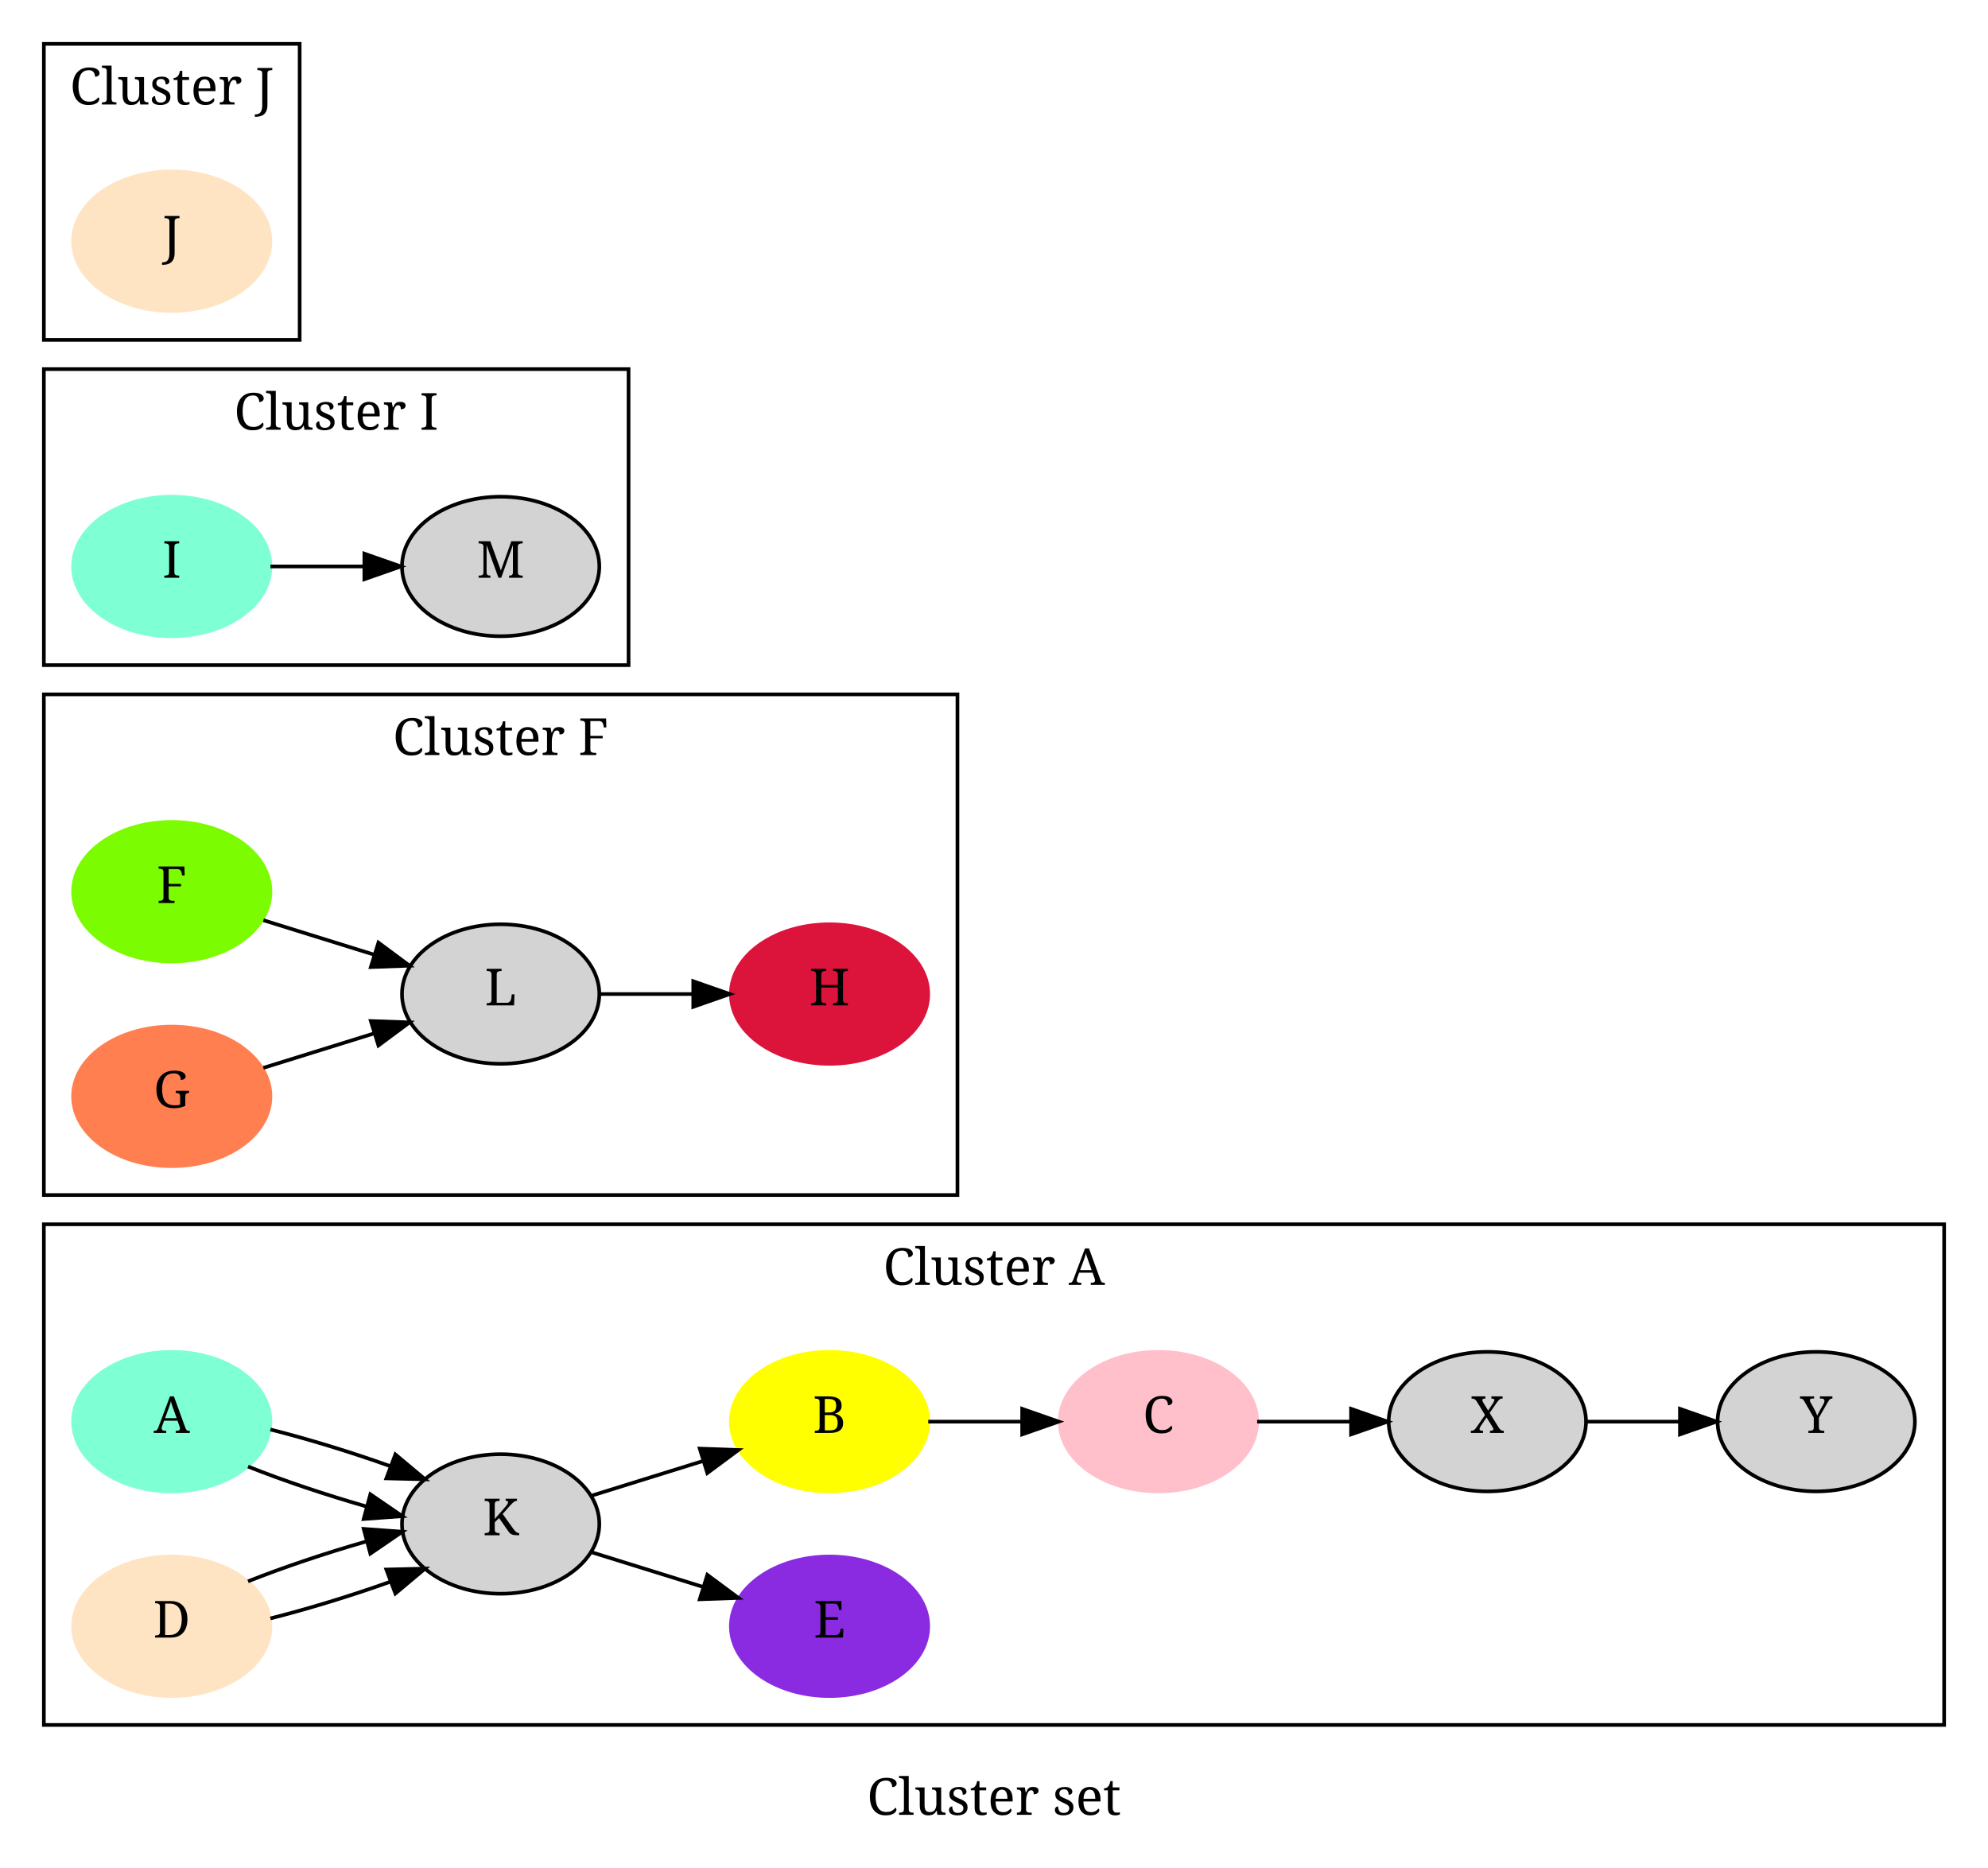
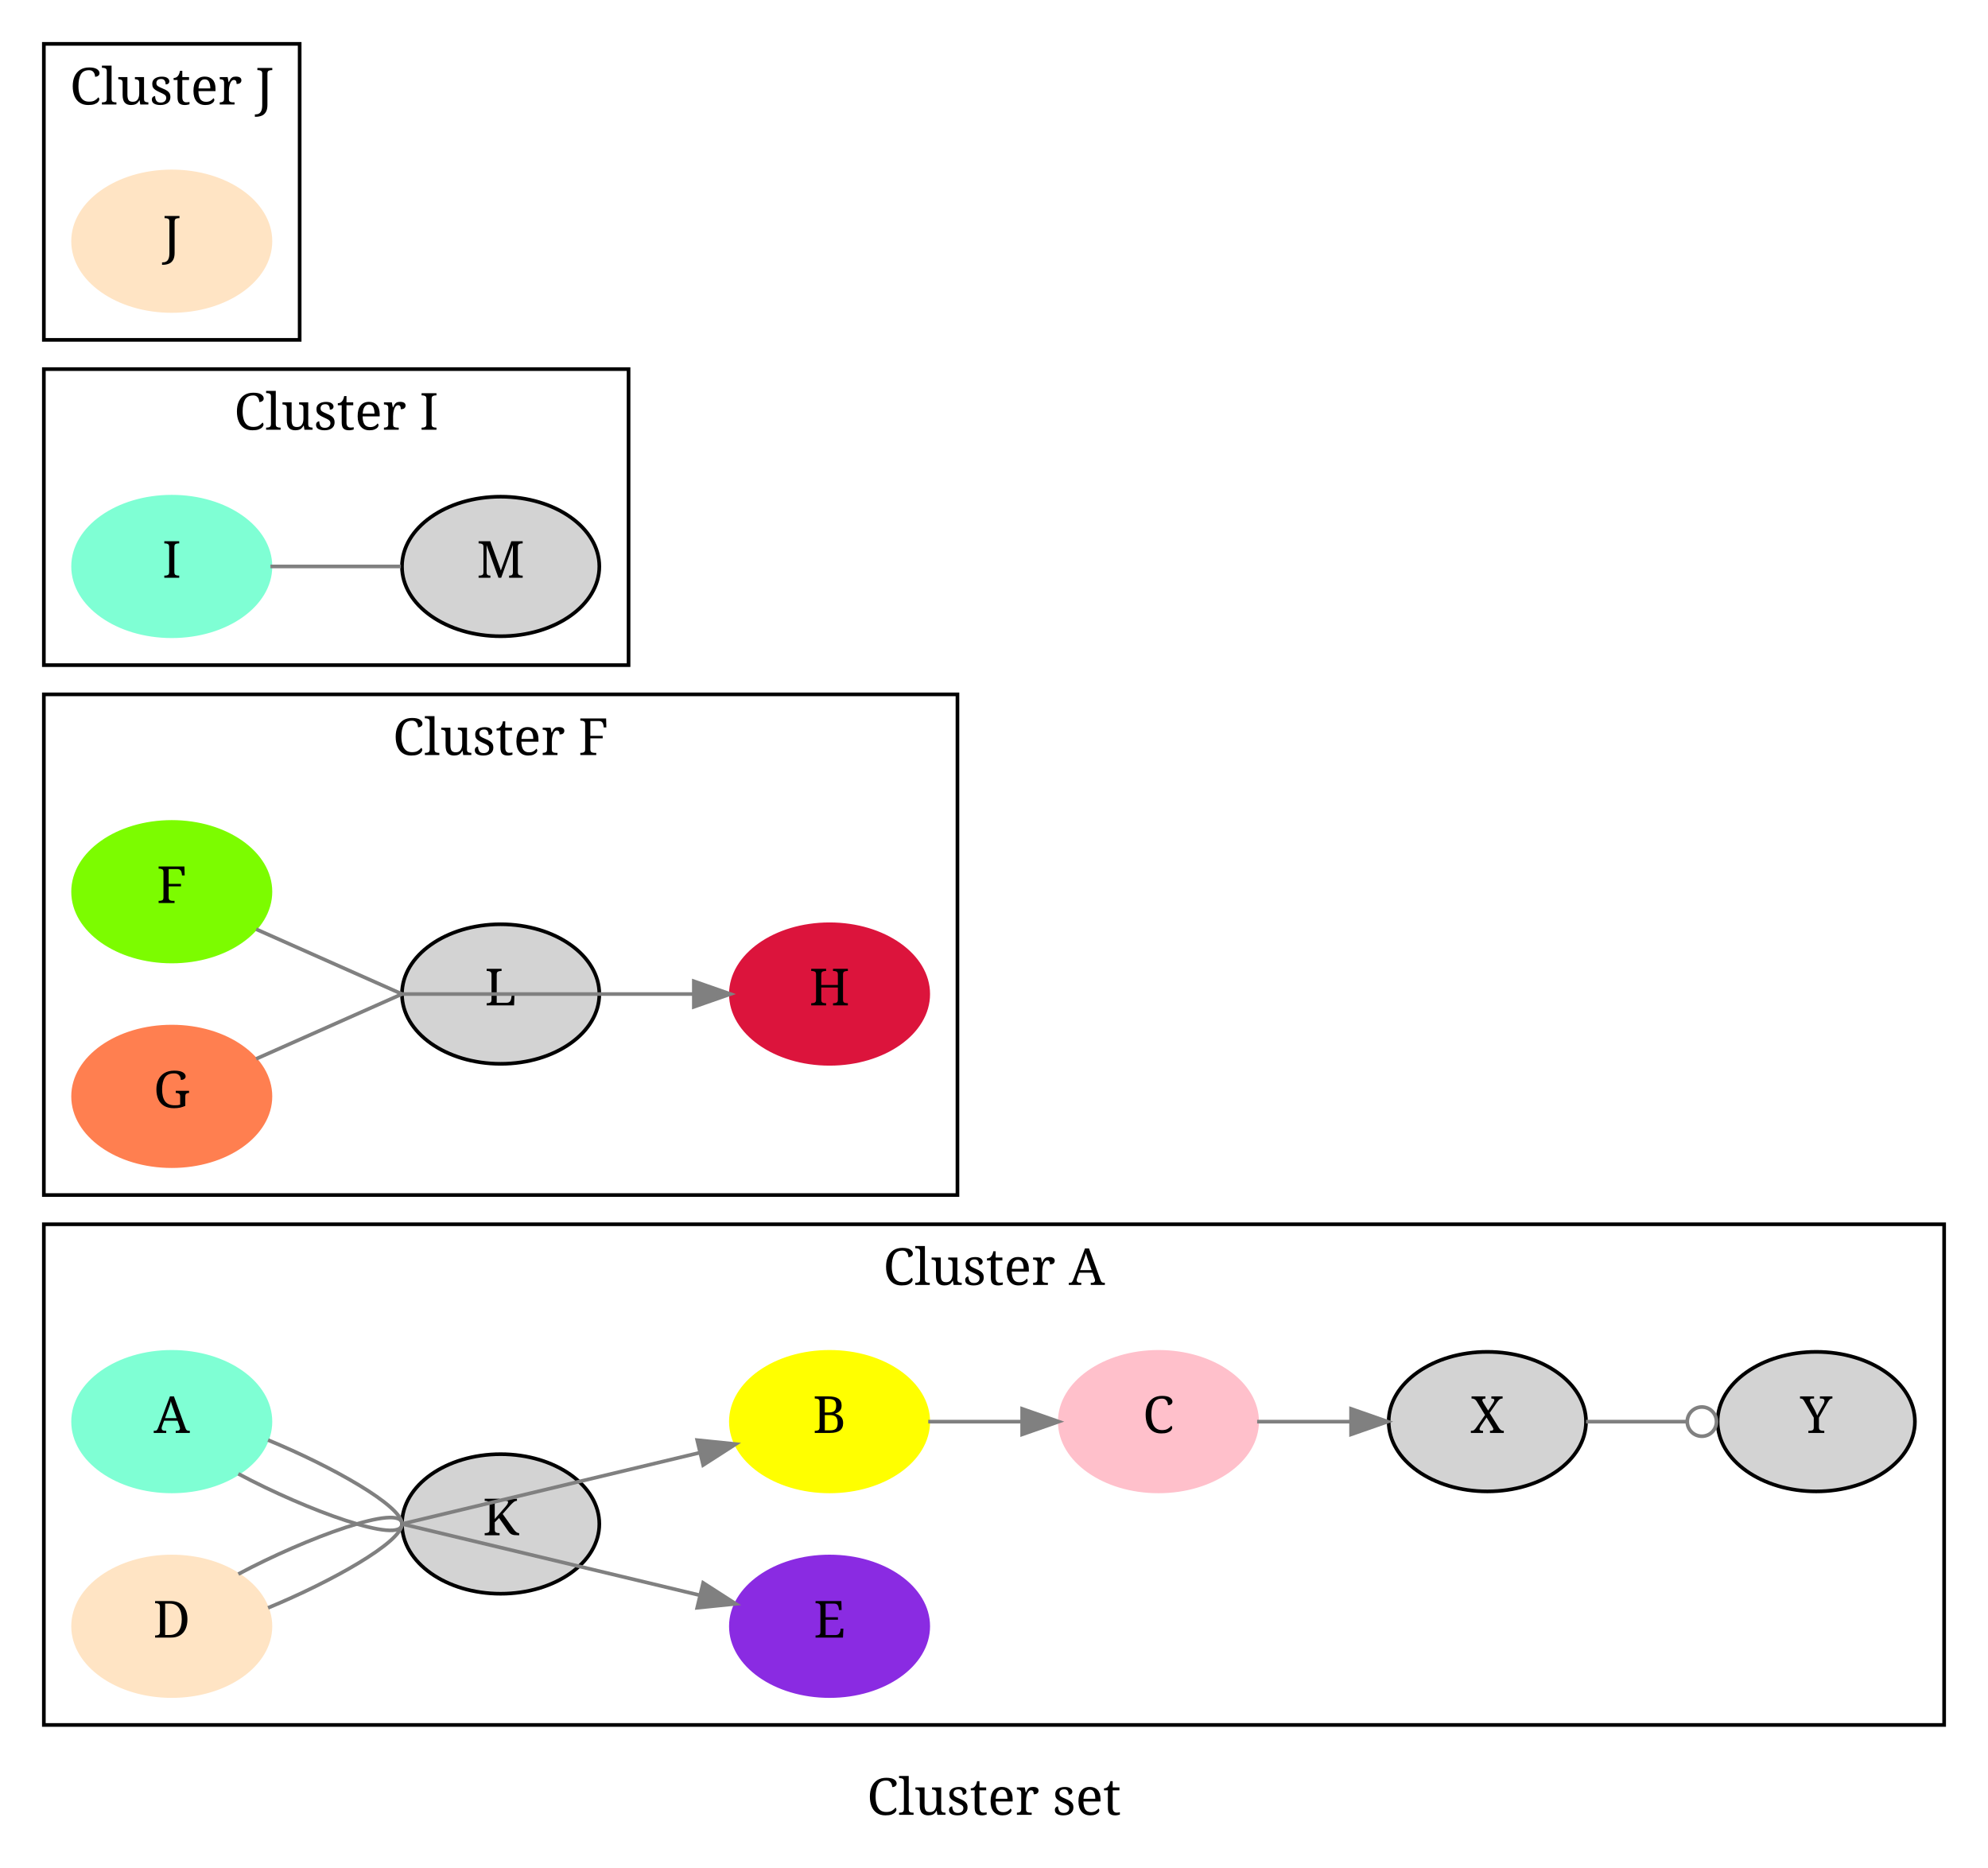
<svg xmlns="http://www.w3.org/2000/svg" width="544pt" height="511pt" viewBox="0.00 0.00 544.00 511.00">
  <g id="graph1" class="graph" transform="scale(1 1) rotate(0) translate(4 507)">
    <polygon fill="white" stroke="white" points="-4,5 -4,-507 541,-507 541,5 -4,5" />
    <text text-anchor="middle" x="268" y="-10.4" font-family="Times Roman,serif" font-size="14.00">Cluster set</text>
    <g id="graph2" class="cluster">
      <polygon fill="none" stroke="black" points="8,-35 8,-172 528,-172 528,-35 8,-35" />
      <text text-anchor="middle" x="268" y="-155.4" font-family="Times Roman,serif" font-size="14.00">Cluster A</text>
    </g>
    <g id="graph3" class="cluster">
      <polygon fill="none" stroke="black" points="8,-180 8,-317 258,-317 258,-180 8,-180" />
      <text text-anchor="middle" x="133" y="-300.4" font-family="Times Roman,serif" font-size="14.00">Cluster F</text>
    </g>
    <g id="graph4" class="cluster">
      <polygon fill="none" stroke="black" points="8,-325 8,-406 168,-406 168,-325 8,-325" />
      <text text-anchor="middle" x="88" y="-389.4" font-family="Times Roman,serif" font-size="14.00">Cluster I</text>
    </g>
    <g id="graph5" class="cluster">
      <polygon fill="none" stroke="black" points="8,-414 8,-495 78,-495 78,-414 8,-414" />
      <text text-anchor="middle" x="43" y="-478.4" font-family="Times Roman,serif" font-size="14.00">Cluster J</text>
    </g>
    <g id="node2" class="node">
      <ellipse fill="aquamarine" stroke="aquamarine" cx="43" cy="-118" rx="27" ry="19.092" />
      <text text-anchor="middle" x="43" y="-114.9" font-family="Times Roman,serif" font-size="14.00">A</text>
    </g>
    <g id="node3" class="node">
      <ellipse fill="lightgrey" stroke="black" cx="133" cy="-90" rx="27" ry="19.092" />
      <text text-anchor="middle" x="133" y="-86.9" font-family="Times Roman,serif" font-size="14.00">K</text>
    </g>
    <g id="edge3" class="edge">
-       <path fill="none" stroke="black" d="M63.874,-105.705C73.495,-101.872 85.206,-97.946 96.233,-94.79" />
-       <polygon fill="black" stroke="black" points="97.345,-98.115 106.088,-92.133 95.522,-91.357 97.345,-98.115" />
+       <path fill="none" stroke="grey" d="M61.222,-103.715C79.829,-93.769 106,-84.199 106,-90" />
    </g>
    <g id="edge9" class="edge">
-       <path fill="none" stroke="black" d="M70.003,-115.844C80.283,-113.254 92.064,-109.648 102.635,-105.869" />
-       <polygon fill="black" stroke="black" points="104.189,-109.024 112.312,-102.221 101.72,-102.474 104.189,-109.024" />
+       <path fill="none" stroke="grey" d="M69.353,-112.957C86.616,-105.83 106,-94.992 106,-90" />
    </g>
    <g id="node7" class="node">
      <ellipse fill="blueviolet" stroke="blueviolet" cx="223" cy="-62" rx="27" ry="19.092" />
      <text text-anchor="middle" x="223" y="-58.9" font-family="Times Roman,serif" font-size="14.00">E</text>
    </g>
    <g id="edge7" class="edge">
-       <path fill="none" stroke="black" d="M158.07,-82.2C167.432,-79.288 178.237,-75.926 188.312,-72.792" />
-       <polygon fill="black" stroke="black" points="189.556,-76.07 198.064,-69.758 187.476,-69.386 189.556,-76.07" />
+       <path fill="none" stroke="grey" d="M106,-90C106,-90 153.121,-78.723 187.555,-70.483" />
+       <polygon fill="grey" stroke="grey" points="188.413,-73.876 197.324,-68.145 186.784,-67.068 188.413,-73.876" />
    </g>
    <g id="node10" class="node">
      <ellipse fill="yellow" stroke="yellow" cx="223" cy="-118" rx="27" ry="19.092" />
      <text text-anchor="middle" x="223" y="-114.9" font-family="Times Roman,serif" font-size="14.00">B</text>
    </g>
    <g id="edge17" class="edge">
-       <path fill="none" stroke="black" d="M158.07,-97.8C167.432,-100.712 178.237,-104.074 188.312,-107.208" />
-       <polygon fill="black" stroke="black" points="187.476,-110.614 198.064,-110.242 189.556,-103.93 187.476,-110.614" />
+       <path fill="none" stroke="grey" d="M106,-90C106,-90 153.121,-101.277 187.555,-109.517" />
+       <polygon fill="grey" stroke="grey" points="186.784,-112.932 197.324,-111.855 188.413,-106.124 186.784,-112.932" />
    </g>
    <g id="node5" class="node">
      <ellipse fill="bisque" stroke="bisque" cx="43" cy="-62" rx="27" ry="19.092" />
      <text text-anchor="middle" x="43" y="-58.9" font-family="Times Roman,serif" font-size="14.00">D</text>
    </g>
    <g id="edge5" class="edge">
-       <path fill="none" stroke="black" d="M70.003,-64.156C80.283,-66.746 92.064,-70.352 102.635,-74.131" />
-       <polygon fill="black" stroke="black" points="101.72,-77.526 112.312,-77.779 104.189,-70.976 101.72,-77.526" />
+       <path fill="none" stroke="grey" d="M69.353,-67.043C86.616,-74.17 106,-85.008 106,-90" />
    </g>
    <g id="edge15" class="edge">
-       <path fill="none" stroke="black" d="M63.874,-74.295C73.495,-78.128 85.206,-82.054 96.233,-85.21" />
-       <polygon fill="black" stroke="black" points="95.522,-88.643 106.088,-87.867 97.345,-81.885 95.522,-88.643" />
+       <path fill="none" stroke="grey" d="M61.222,-76.285C79.829,-86.231 106,-95.801 106,-90" />
    </g>
    <g id="node11" class="node">
      <ellipse fill="pink" stroke="pink" cx="313" cy="-118" rx="27" ry="19.092" />
      <text text-anchor="middle" x="313" y="-114.9" font-family="Times Roman,serif" font-size="14.00">C</text>
    </g>
    <g id="edge11" class="edge">
-       <path fill="none" stroke="black" d="M250.003,-118C258.028,-118 266.967,-118 275.531,-118" />
-       <polygon fill="black" stroke="black" points="275.705,-121.5 285.705,-118 275.705,-114.5 275.705,-121.5" />
+       <path fill="none" stroke="grey" d="M250.003,-118C258.028,-118 266.967,-118 275.531,-118" />
+       <polygon fill="grey" stroke="grey" points="275.705,-121.5 285.705,-118 275.705,-114.5 275.705,-121.5" />
    </g>
    <g id="node13" class="node">
      <ellipse fill="lightgrey" stroke="black" cx="403" cy="-118" rx="27" ry="19.092" />
      <text text-anchor="middle" x="403" y="-114.9" font-family="Times Roman,serif" font-size="14.00">X</text>
    </g>
    <g id="edge13" class="edge">
-       <path fill="none" stroke="black" d="M340.003,-118C348.028,-118 356.967,-118 365.531,-118" />
-       <polygon fill="black" stroke="black" points="365.705,-121.5 375.705,-118 365.705,-114.5 365.705,-121.5" />
+       <path fill="none" stroke="grey" d="M340.003,-118C348.028,-118 356.967,-118 365.531,-118" />
+       <polygon fill="grey" stroke="grey" points="365.705,-121.5 375.705,-118 365.705,-114.5 365.705,-121.5" />
    </g>
    <g id="node17" class="node">
      <ellipse fill="lightgrey" stroke="black" cx="493" cy="-118" rx="27" ry="19.092" />
      <text text-anchor="middle" x="493" y="-114.9" font-family="Times Roman,serif" font-size="14.00">Y</text>
    </g>
    <g id="edge19" class="edge">
-       <path fill="none" stroke="black" d="M430.003,-118C438.028,-118 446.967,-118 455.531,-118" />
-       <polygon fill="black" stroke="black" points="455.705,-121.5 465.705,-118 455.705,-114.5 455.705,-121.5" />
+       <path fill="none" stroke="grey" d="M430.003,-118C438.645,-118 448.347,-118 457.5,-118" />
+       <ellipse fill="none" stroke="grey" cx="461.705" cy="-118" rx="4" ry="4" />
    </g>
    <g id="node20" class="node">
      <ellipse fill="lawngreen" stroke="lawngreen" cx="43" cy="-263" rx="27" ry="19.092" />
      <text text-anchor="middle" x="43" y="-259.9" font-family="Times Roman,serif" font-size="14.00">F</text>
    </g>
    <g id="node21" class="node">
      <ellipse fill="lightgrey" stroke="black" cx="133" cy="-235" rx="27" ry="19.092" />
      <text text-anchor="middle" x="133" y="-231.9" font-family="Times Roman,serif" font-size="14.00">L</text>
    </g>
    <g id="edge22" class="edge">
-       <path fill="none" stroke="black" d="M68.07,-255.2C77.432,-252.288 88.237,-248.926 98.312,-245.792" />
-       <polygon fill="black" stroke="black" points="99.556,-249.07 108.064,-242.758 97.476,-242.386 99.556,-249.07" />
+       <path fill="none" stroke="grey" d="M66.101,-252.733C84.081,-244.742 106,-235 106,-235" />
    </g>
    <g id="node25" class="node">
      <ellipse fill="crimson" stroke="crimson" cx="223" cy="-235" rx="27" ry="19.092" />
      <text text-anchor="middle" x="223" y="-231.9" font-family="Times Roman,serif" font-size="14.00">H</text>
    </g>
    <g id="edge26" class="edge">
-       <path fill="none" stroke="black" d="M160.003,-235C168.028,-235 176.967,-235 185.531,-235" />
-       <polygon fill="black" stroke="black" points="185.705,-238.5 195.705,-235 185.705,-231.5 185.705,-238.5" />
+       <path fill="none" stroke="grey" d="M106,-235C106,-235 151.418,-235 185.659,-235" />
+       <polygon fill="grey" stroke="grey" points="185.864,-238.5 195.864,-235 185.864,-231.5 185.864,-238.5" />
    </g>
    <g id="node23" class="node">
      <ellipse fill="coral" stroke="coral" cx="43" cy="-207" rx="27" ry="19.092" />
      <text text-anchor="middle" x="43" y="-203.9" font-family="Times Roman,serif" font-size="14.00">G</text>
    </g>
    <g id="edge24" class="edge">
-       <path fill="none" stroke="black" d="M68.07,-214.8C77.432,-217.712 88.237,-221.074 98.312,-224.208" />
-       <polygon fill="black" stroke="black" points="97.476,-227.614 108.064,-227.242 99.556,-220.93 97.476,-227.614" />
+       <path fill="none" stroke="grey" d="M66.101,-217.267C84.081,-225.258 106,-235 106,-235" />
    </g>
    <g id="node28" class="node">
      <ellipse fill="aquamarine" stroke="aquamarine" cx="43" cy="-352" rx="27" ry="19.092" />
      <text text-anchor="middle" x="43" y="-348.9" font-family="Times Roman,serif" font-size="14.00">I</text>
    </g>
    <g id="node29" class="node">
      <ellipse fill="lightgrey" stroke="black" cx="133" cy="-352" rx="27" ry="19.092" />
      <text text-anchor="middle" x="133" y="-348.9" font-family="Times Roman,serif" font-size="14.00">M</text>
    </g>
    <g id="edge29" class="edge">
-       <path fill="none" stroke="black" d="M70.003,-352C78.028,-352 86.966,-352 95.531,-352" />
-       <polygon fill="black" stroke="black" points="95.705,-355.5 105.705,-352 95.705,-348.5 95.705,-355.5" />
+       <path fill="none" stroke="grey" d="M70.003,-352C81.29,-352 94.387,-352 105.705,-352" />
    </g>
    <g id="node32" class="node">
      <ellipse fill="bisque" stroke="bisque" cx="43" cy="-441" rx="27" ry="19.092" />
      <text text-anchor="middle" x="43" y="-437.9" font-family="Times Roman,serif" font-size="14.00">J</text>
    </g>
  </g>
</svg>
